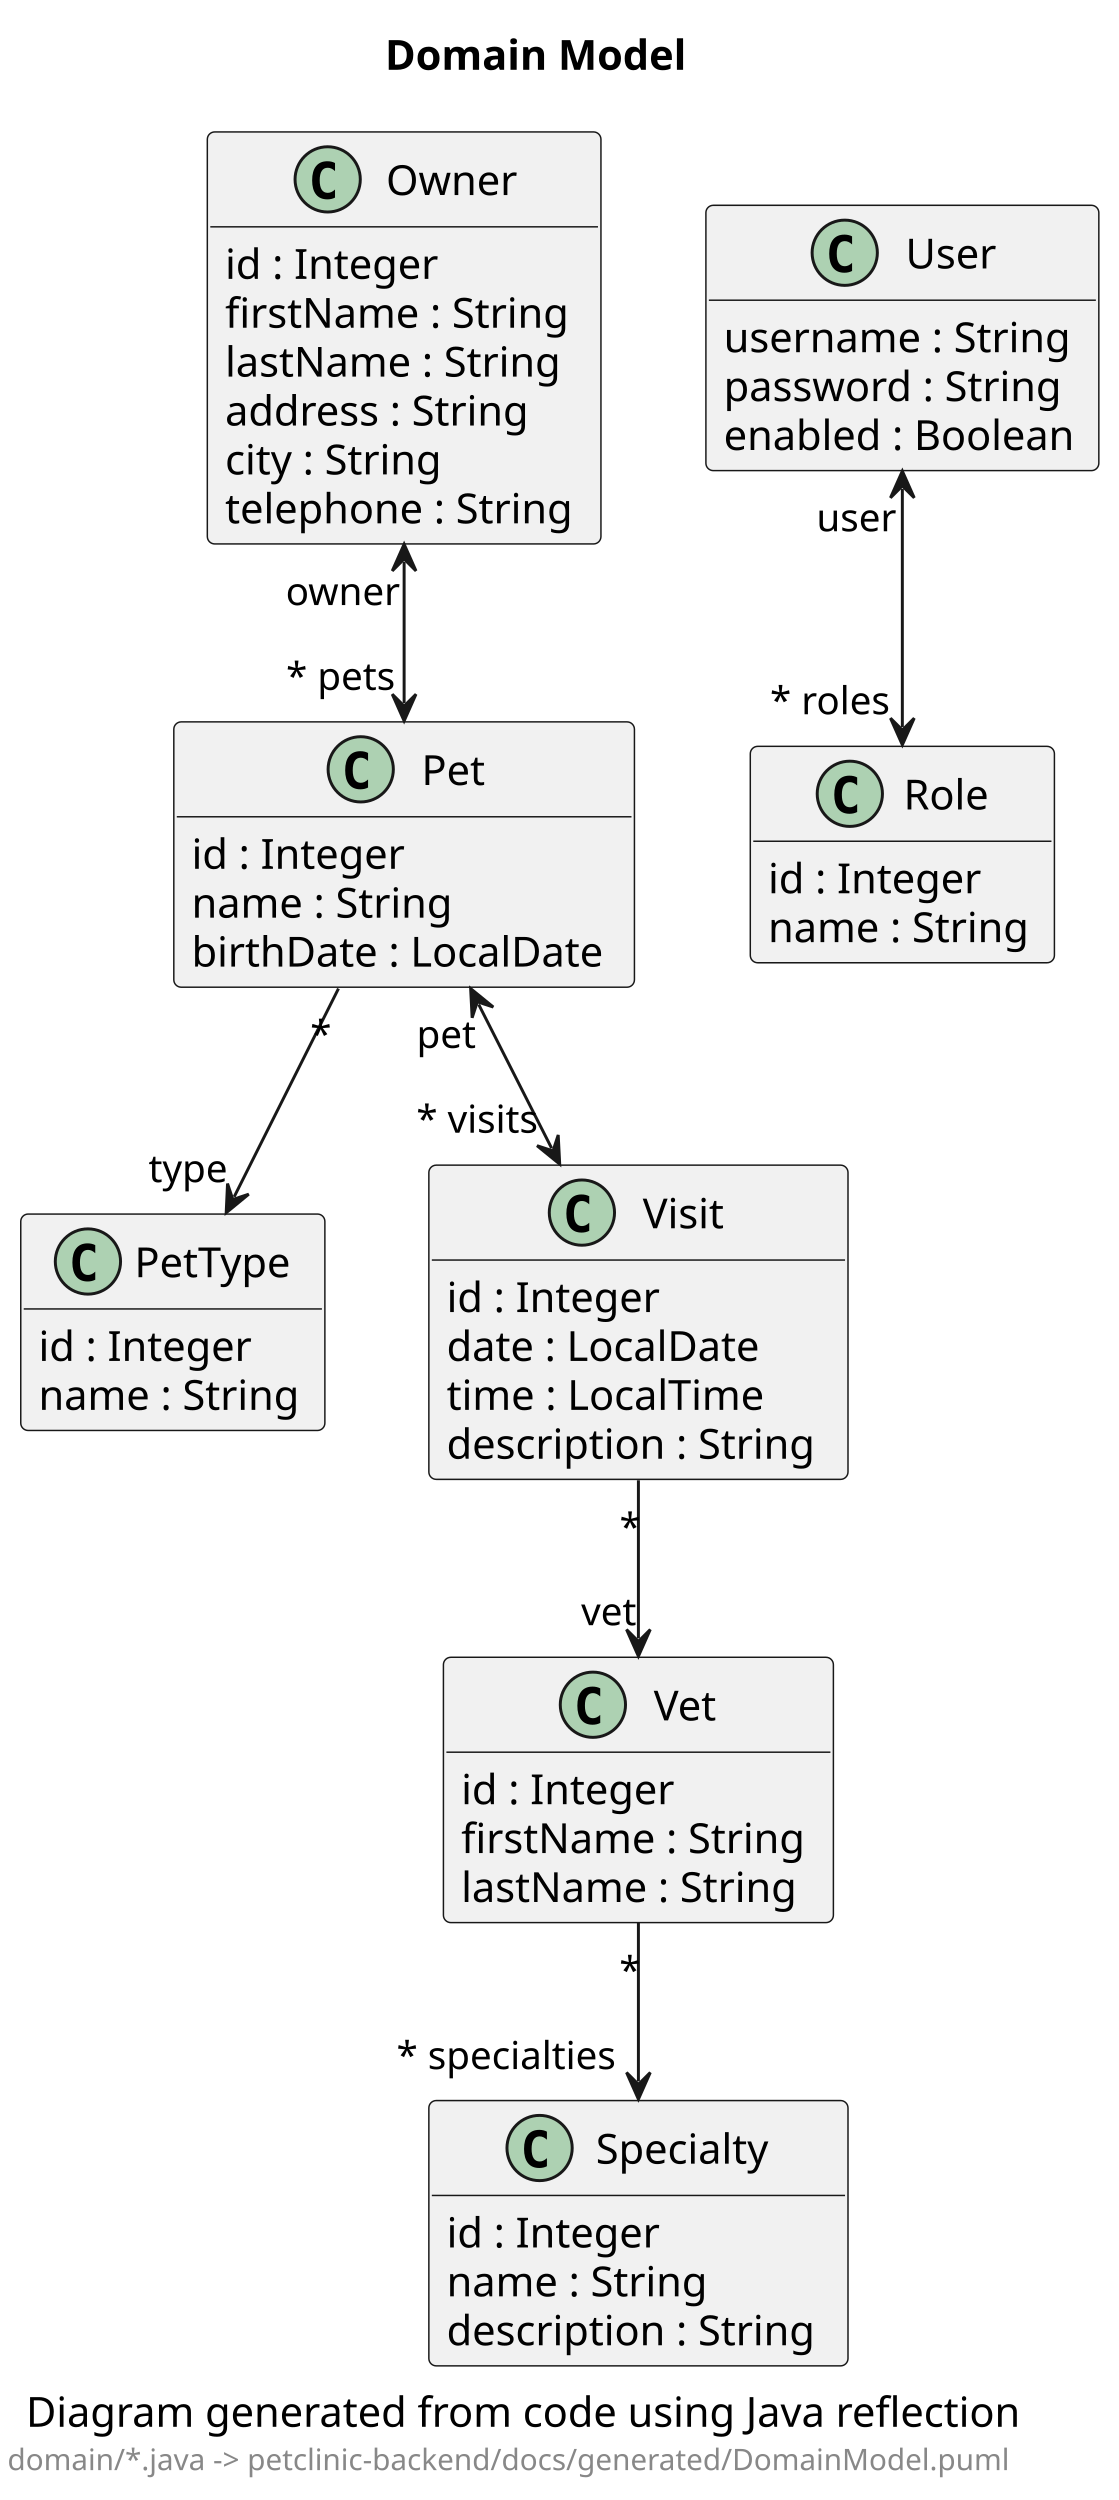
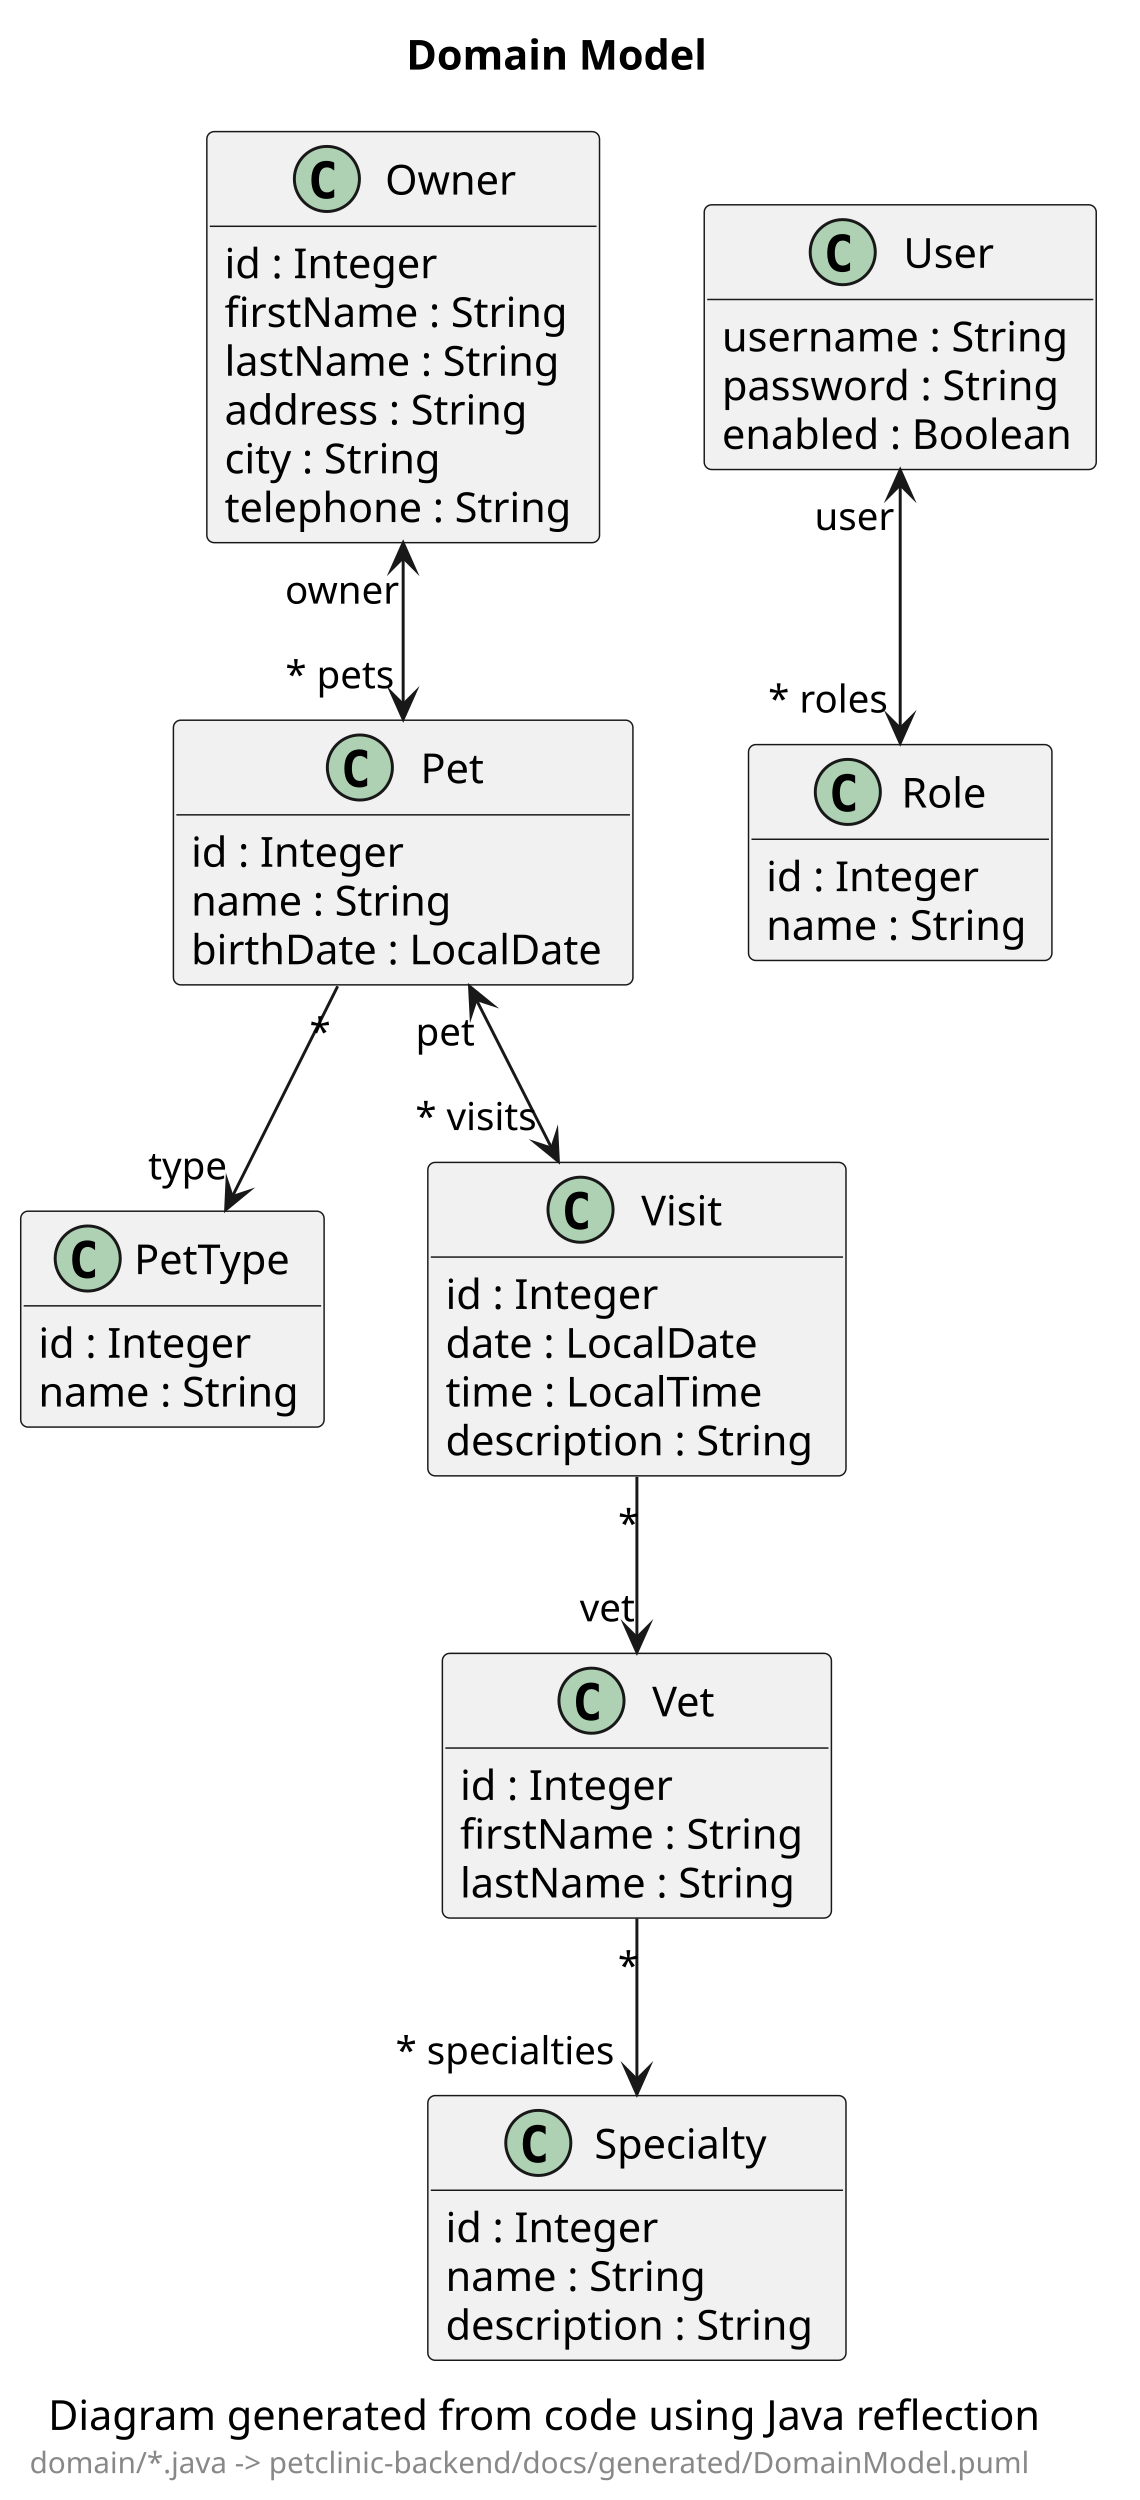
- <svg xmlns="http://www.w3.org/2000/svg" xmlns:xlink="http://www.w3.org/1999/xlink" contentStyleType="text/css" data-diagram-type="CLASS" height="843px" preserveAspectRatio="none" style="width:377px;height:843px;background:#FFFFFF;" version="1.1" viewBox="0 0 377 843" width="377px" zoomAndPan="magnify">
+ <svg xmlns="http://www.w3.org/2000/svg" xmlns:xlink="http://www.w3.org/1999/xlink" version="1.1" data-diagram-type="CLASS" style="width:385px;height:845px;background:#FFFFFF;" width="385px" height="845px" viewBox="0 0 385 845" zoomAndPan="magnify" preserveAspectRatio="none" contentStyleType="text/css">
  <defs />
-   <g>
+   <g font-family="sans-serif" lengthAdjust="spacing">
    <g class="title" data-source-line="2">
-       <text fill="#000000" font-family="sans-serif" font-size="14" font-weight="bold" lengthAdjust="spacing" textLength="103.893" x="129.817" y="23.535">Domain Model</text>
+       <text x="137.317" y="23.535" fill="#000" font-size="14" textLength="103.893" font-weight="700">Domain Model</text>
    </g>
-     <g class="entity" data-qualified-name="Owner" data-source-line="11" id="ent0002">
-       <a href="src://petclinic-backend/src/main/java/victor/training/petclinic/domain/Owner.java:28" target="_top" title="Click to open in editor" xlink:actuate="onRequest" xlink:href="src://petclinic-backend/src/main/java/victor/training/petclinic/domain/Owner.java:28" xlink:show="new" xlink:title="Click to open in editor" xlink:type="simple">
-         <rect fill="#F1F1F1" height="138.93" rx="2.5" ry="2.5" style="stroke:#181818;stroke-width:0.5;" width="132.73" x="69.91" y="44.488" />
-         <ellipse cx="110.492" cy="60.488" fill="#ADD1B2" rx="11" ry="11" style="stroke:#181818;stroke-width:1;" />
-         <path d="M112.966,66.631 Q112.384,66.93 111.745,67.08 Q111.106,67.229 110.4,67.229 Q107.894,67.229 106.574,65.577 Q105.254,63.925 105.254,60.804 Q105.254,57.675 106.574,56.023 Q107.894,54.371 110.4,54.371 Q111.106,54.371 111.754,54.52 Q112.401,54.67 112.966,54.969 L112.966,57.691 Q112.335,57.11 111.741,56.841 Q111.148,56.571 110.517,56.571 Q109.172,56.571 108.487,57.638 Q107.802,58.704 107.802,60.804 Q107.802,62.896 108.487,63.963 Q109.172,65.029 110.517,65.029 Q111.148,65.029 111.741,64.76 Q112.335,64.49 112.966,63.909 Z " fill="#000000" />
-         <text fill="#000000" font-family="sans-serif" font-size="14" lengthAdjust="spacing" textLength="43.88" x="130.177" y="65.779">Owner</text>
-         <line style="stroke:#181818;stroke-width:0.5;" x1="70.91" x2="201.639" y1="76.488" y2="76.488" />
-         <text fill="#000000" font-family="sans-serif" font-size="14" lengthAdjust="spacing" textLength="74.163" x="75.91" y="94.023">id : Integer</text>
-         <text fill="#000000" font-family="sans-serif" font-size="14" lengthAdjust="spacing" textLength="119.499" x="75.91" y="110.512">firstName : String</text>
-         <text fill="#000000" font-family="sans-serif" font-size="14" lengthAdjust="spacing" textLength="116.355" x="75.91" y="127">lastName : String</text>
-         <text fill="#000000" font-family="sans-serif" font-size="14" lengthAdjust="spacing" textLength="106.415" x="75.91" y="143.488">address : String</text>
-         <text fill="#000000" font-family="sans-serif" font-size="14" lengthAdjust="spacing" textLength="77.027" x="75.91" y="159.977">city : String</text>
-         <text fill="#000000" font-family="sans-serif" font-size="14" lengthAdjust="spacing" textLength="120.73" x="75.91" y="176.465">telephone : String</text>
+     <g class="entity" data-qualified-name="Owner" id="ent0001" data-source-line="11">
+       <a target="_top" href="src://petclinic-backend/src/main/java/victor/training/petclinic/domain/Owner.java:28" xlink:href="src://petclinic-backend/src/main/java/victor/training/petclinic/domain/Owner.java:28" xlink:type="simple" xlink:actuate="onRequest" xlink:show="new" title="Click to open in editor" xlink:title="Click to open in editor">
+         <rect x="69.91" y="44.488" width="132.729" height="138.93" fill="#F1F1F1" style="stroke:#181818;stroke-width:0.5;" rx="2.5" ry="2.5" />
+         <ellipse cx="110.492" cy="60.488" rx="11" ry="11" fill="#ADD1B2" style="stroke:#181818;stroke-width:1;" />
+         <path d="M112.965,66.631 Q112.384,66.93 111.745,67.08 Q111.106,67.229 110.401,67.229 Q107.894,67.229 106.574,65.577 Q105.254,63.925 105.254,60.804 Q105.254,57.675 106.574,56.023 Q107.894,54.371 110.401,54.371 Q111.106,54.371 111.754,54.521 Q112.401,54.67 112.965,54.969 L112.965,57.691 Q112.335,57.11 111.741,56.841 Q111.148,56.571 110.517,56.571 Q109.172,56.571 108.487,57.637 Q107.802,58.704 107.802,60.804 Q107.802,62.896 108.487,63.963 Q109.172,65.029 110.517,65.029 Q111.148,65.029 111.741,64.76 Q112.335,64.49 112.965,63.909 Z " fill="#000" />
+         <text x="130.177" y="65.779" fill="#000" font-size="14" textLength="43.88">Owner</text>
+         <line x1="70.91" y1="76.488" x2="201.639" y2="76.488" style="stroke:#181818;stroke-width:0.5;" />
+         <text x="75.91" y="94.023" fill="#000" font-size="14" textLength="74.163">id : Integer</text>
+         <text x="75.91" y="110.512" fill="#000" font-size="14" textLength="119.499">firstName : String</text>
+         <text x="75.91" y="127" fill="#000" font-size="14" textLength="116.354">lastName : String</text>
+         <text x="75.91" y="143.488" fill="#000" font-size="14" textLength="106.415">address : String</text>
+         <text x="75.91" y="159.977" fill="#000" font-size="14" textLength="77.027">city : String</text>
+         <text x="75.91" y="176.465" fill="#000" font-size="14" textLength="120.729">telephone : String</text>
      </a>
    </g>
-     <g class="entity" data-qualified-name="Pet" data-source-line="19" id="ent0003">
-       <a href="src://petclinic-backend/src/main/java/victor/training/petclinic/domain/Pet.java:29" target="_top" title="Click to open in editor" xlink:actuate="onRequest" xlink:href="src://petclinic-backend/src/main/java/victor/training/petclinic/domain/Pet.java:29" xlink:show="new" xlink:title="Click to open in editor" xlink:type="simple">
-         <rect fill="#F1F1F1" height="89.465" rx="2.5" ry="2.5" style="stroke:#181818;stroke-width:0.5;" width="155.322" x="58.61" y="243.418" />
-         <ellipse cx="121.634" cy="259.418" fill="#ADD1B2" rx="11" ry="11" style="stroke:#181818;stroke-width:1;" />
-         <path d="M124.107,265.561 Q123.526,265.86 122.887,266.01 Q122.248,266.159 121.542,266.159 Q119.035,266.159 117.716,264.507 Q116.396,262.855 116.396,259.734 Q116.396,256.605 117.716,254.953 Q119.035,253.301 121.542,253.301 Q122.248,253.301 122.895,253.451 Q123.543,253.6 124.107,253.899 L124.107,256.621 Q123.476,256.04 122.883,255.771 Q122.289,255.501 121.658,255.501 Q120.314,255.501 119.629,256.567 Q118.944,257.634 118.944,259.734 Q118.944,261.826 119.629,262.893 Q120.314,263.959 121.658,263.959 Q122.289,263.959 122.883,263.69 Q123.476,263.42 124.107,262.839 Z " fill="#000000" />
-         <text fill="#000000" font-family="sans-serif" font-size="14" lengthAdjust="spacing" textLength="20.774" x="142.134" y="264.709">Pet</text>
-         <line style="stroke:#181818;stroke-width:0.5;" x1="59.61" x2="212.932" y1="275.418" y2="275.418" />
-         <text fill="#000000" font-family="sans-serif" font-size="14" lengthAdjust="spacing" textLength="74.163" x="64.61" y="292.953">id : Integer</text>
-         <text fill="#000000" font-family="sans-serif" font-size="14" lengthAdjust="spacing" textLength="90.549" x="64.61" y="309.442">name : String</text>
-         <text fill="#000000" font-family="sans-serif" font-size="14" lengthAdjust="spacing" textLength="143.322" x="64.61" y="325.93">birthDate : LocalDate</text>
+     <g class="entity" data-qualified-name="Pet" id="ent0002" data-source-line="19">
+       <a target="_top" href="src://petclinic-backend/src/main/java/victor/training/petclinic/domain/Pet.java:29" xlink:href="src://petclinic-backend/src/main/java/victor/training/petclinic/domain/Pet.java:29" xlink:type="simple" xlink:actuate="onRequest" xlink:show="new" title="Click to open in editor" xlink:title="Click to open in editor">
+         <rect x="58.61" y="243.418" width="155.322" height="89.465" fill="#F1F1F1" style="stroke:#181818;stroke-width:0.5;" rx="2.5" ry="2.5" />
+         <ellipse cx="121.634" cy="259.418" rx="11" ry="11" fill="#ADD1B2" style="stroke:#181818;stroke-width:1;" />
+         <path d="M124.107,265.561 Q123.526,265.86 122.887,266.01 Q122.248,266.159 121.542,266.159 Q119.035,266.159 117.715,264.507 Q116.396,262.855 116.396,259.734 Q116.396,256.605 117.715,254.953 Q119.035,253.301 121.542,253.301 Q122.248,253.301 122.895,253.451 Q123.543,253.6 124.107,253.899 L124.107,256.621 Q123.476,256.04 122.883,255.771 Q122.289,255.501 121.658,255.501 Q120.314,255.501 119.629,256.567 Q118.944,257.634 118.944,259.734 Q118.944,261.826 119.629,262.893 Q120.314,263.959 121.658,263.959 Q122.289,263.959 122.883,263.69 Q123.476,263.42 124.107,262.839 Z " fill="#000" />
+         <text x="142.134" y="264.709" fill="#000" font-size="14" textLength="20.774">Pet</text>
+         <line x1="59.61" y1="275.418" x2="212.932" y2="275.418" style="stroke:#181818;stroke-width:0.5;" />
+         <text x="64.61" y="292.953" fill="#000" font-size="14" textLength="74.163">id : Integer</text>
+         <text x="64.61" y="309.442" fill="#000" font-size="14" textLength="90.549">name : String</text>
+         <text x="64.61" y="325.93" fill="#000" font-size="14" textLength="143.322">birthDate : LocalDate</text>
      </a>
    </g>
-     <g class="entity" data-qualified-name="PetType" data-source-line="24" id="ent0004">
-       <a href="src://petclinic-backend/src/main/java/victor/training/petclinic/domain/PetType.java:8" target="_top" title="Click to open in editor" xlink:actuate="onRequest" xlink:href="src://petclinic-backend/src/main/java/victor/training/petclinic/domain/PetType.java:8" xlink:show="new" xlink:title="Click to open in editor" xlink:type="simple">
-         <rect fill="#F1F1F1" height="72.977" rx="2.5" ry="2.5" style="stroke:#181818;stroke-width:0.5;" width="102.549" x="7" y="409.378" />
-         <ellipse cx="29.648" cy="425.378" fill="#ADD1B2" rx="11" ry="11" style="stroke:#181818;stroke-width:1;" />
-         <path d="M32.121,431.521 Q31.54,431.82 30.901,431.97 Q30.262,432.119 29.556,432.119 Q27.05,432.119 25.73,430.467 Q24.41,428.815 24.41,425.694 Q24.41,422.565 25.73,420.913 Q27.05,419.261 29.556,419.261 Q30.262,419.261 30.91,419.411 Q31.557,419.56 32.121,419.859 L32.121,422.581 Q31.491,422 30.897,421.731 Q30.303,421.461 29.673,421.461 Q28.328,421.461 27.643,422.527 Q26.958,423.594 26.958,425.694 Q26.958,427.786 27.643,428.853 Q28.328,429.919 29.673,429.919 Q30.303,429.919 30.897,429.649 Q31.491,429.38 32.121,428.799 Z " fill="#000000" />
-         <text fill="#000000" font-family="sans-serif" font-size="14" lengthAdjust="spacing" textLength="53.553" x="45.348" y="430.669">PetType</text>
-         <line style="stroke:#181818;stroke-width:0.5;" x1="8" x2="108.549" y1="441.378" y2="441.378" />
-         <text fill="#000000" font-family="sans-serif" font-size="14" lengthAdjust="spacing" textLength="74.163" x="13" y="458.913">id : Integer</text>
-         <text fill="#000000" font-family="sans-serif" font-size="14" lengthAdjust="spacing" textLength="90.549" x="13" y="475.402">name : String</text>
+     <g class="entity" data-qualified-name="PetType" id="ent0003" data-source-line="24">
+       <a target="_top" href="src://petclinic-backend/src/main/java/victor/training/petclinic/domain/PetType.java:8" xlink:href="src://petclinic-backend/src/main/java/victor/training/petclinic/domain/PetType.java:8" xlink:type="simple" xlink:actuate="onRequest" xlink:show="new" title="Click to open in editor" xlink:title="Click to open in editor">
+         <rect x="7" y="409.378" width="102.549" height="72.977" fill="#F1F1F1" style="stroke:#181818;stroke-width:0.5;" rx="2.5" ry="2.5" />
+         <ellipse cx="29.648" cy="425.378" rx="11" ry="11" fill="#ADD1B2" style="stroke:#181818;stroke-width:1;" />
+         <path d="M32.121,431.521 Q31.54,431.82 30.901,431.97 Q30.262,432.119 29.556,432.119 Q27.05,432.119 25.73,430.467 Q24.41,428.815 24.41,425.694 Q24.41,422.565 25.73,420.913 Q27.05,419.261 29.556,419.261 Q30.262,419.261 30.909,419.411 Q31.557,419.56 32.121,419.859 L32.121,422.581 Q31.491,422 30.897,421.731 Q30.304,421.461 29.673,421.461 Q28.328,421.461 27.643,422.527 Q26.958,423.594 26.958,425.694 Q26.958,427.786 27.643,428.853 Q28.328,429.919 29.673,429.919 Q30.304,429.919 30.897,429.65 Q31.491,429.38 32.121,428.799 Z " fill="#000" />
+         <text x="45.348" y="430.669" fill="#000" font-size="14" textLength="53.553">PetType</text>
+         <line x1="8" y1="441.378" x2="108.549" y2="441.378" style="stroke:#181818;stroke-width:0.5;" />
+         <text x="13" y="458.913" fill="#000" font-size="14" textLength="74.163">id : Integer</text>
+         <text x="13" y="475.402" fill="#000" font-size="14" textLength="90.549">name : String</text>
      </a>
    </g>
-     <g class="entity" data-qualified-name="Role" data-source-line="28" id="ent0005">
-       <a href="src://petclinic-backend/src/main/java/victor/training/petclinic/domain/Role.java:8" target="_top" title="Click to open in editor" xlink:actuate="onRequest" xlink:href="src://petclinic-backend/src/main/java/victor/training/petclinic/domain/Role.java:8" xlink:show="new" xlink:title="Click to open in editor" xlink:type="simple">
-         <rect fill="#F1F1F1" height="72.977" rx="2.5" ry="2.5" style="stroke:#181818;stroke-width:0.5;" width="102.549" x="253" y="251.668" />
-         <ellipse cx="286.562" cy="267.668" fill="#ADD1B2" rx="11" ry="11" style="stroke:#181818;stroke-width:1;" />
-         <path d="M289.036,273.811 Q288.455,274.11 287.815,274.26 Q287.176,274.409 286.471,274.409 Q283.964,274.409 282.644,272.757 Q281.324,271.105 281.324,267.984 Q281.324,264.855 282.644,263.203 Q283.964,261.551 286.471,261.551 Q287.176,261.551 287.824,261.7 Q288.471,261.85 289.036,262.149 L289.036,264.871 Q288.405,264.29 287.811,264.021 Q287.218,263.751 286.587,263.751 Q285.242,263.751 284.557,264.817 Q283.873,265.884 283.873,267.984 Q283.873,270.076 284.557,271.143 Q285.242,272.209 286.587,272.209 Q287.218,272.209 287.811,271.94 Q288.405,271.67 289.036,271.089 Z " fill="#000000" />
-         <text fill="#000000" font-family="sans-serif" font-size="14" lengthAdjust="spacing" textLength="29.299" x="304.688" y="272.959">Role</text>
-         <line style="stroke:#181818;stroke-width:0.5;" x1="254" x2="354.549" y1="283.668" y2="283.668" />
-         <text fill="#000000" font-family="sans-serif" font-size="14" lengthAdjust="spacing" textLength="74.163" x="259" y="301.203">id : Integer</text>
-         <text fill="#000000" font-family="sans-serif" font-size="14" lengthAdjust="spacing" textLength="90.549" x="259" y="317.692">name : String</text>
+     <g class="entity" data-qualified-name="Role" id="ent0004" data-source-line="28">
+       <a target="_top" href="src://petclinic-backend/src/main/java/victor/training/petclinic/domain/Role.java:8" xlink:href="src://petclinic-backend/src/main/java/victor/training/petclinic/domain/Role.java:8" xlink:type="simple" xlink:actuate="onRequest" xlink:show="new" title="Click to open in editor" xlink:title="Click to open in editor">
+         <rect x="253" y="251.668" width="102.549" height="72.977" fill="#F1F1F1" style="stroke:#181818;stroke-width:0.5;" rx="2.5" ry="2.5" />
+         <ellipse cx="286.563" cy="267.668" rx="11" ry="11" fill="#ADD1B2" style="stroke:#181818;stroke-width:1;" />
+         <path d="M289.036,273.811 Q288.455,274.11 287.815,274.26 Q287.176,274.409 286.471,274.409 Q283.964,274.409 282.644,272.757 Q281.324,271.105 281.324,267.984 Q281.324,264.855 282.644,263.203 Q283.964,261.551 286.471,261.551 Q287.176,261.551 287.824,261.701 Q288.471,261.85 289.036,262.149 L289.036,264.871 Q288.405,264.29 287.811,264.021 Q287.218,263.751 286.587,263.751 Q285.242,263.751 284.557,264.817 Q283.873,265.884 283.873,267.984 Q283.873,270.076 284.557,271.143 Q285.242,272.209 286.587,272.209 Q287.218,272.209 287.811,271.94 Q288.405,271.67 289.036,271.089 Z " fill="#000" />
+         <text x="304.688" y="272.959" fill="#000" font-size="14" textLength="29.299">Role</text>
+         <line x1="254" y1="283.668" x2="354.549" y2="283.668" style="stroke:#181818;stroke-width:0.5;" />
+         <text x="259" y="301.203" fill="#000" font-size="14" textLength="74.163">id : Integer</text>
+         <text x="259" y="317.692" fill="#000" font-size="14" textLength="90.549">name : String</text>
      </a>
    </g>
-     <g class="entity" data-qualified-name="Specialty" data-source-line="32" id="ent0006">
-       <a href="src://petclinic-backend/src/main/java/victor/training/petclinic/domain/Specialty.java:7" target="_top" title="Click to open in editor" xlink:actuate="onRequest" xlink:href="src://petclinic-backend/src/main/java/victor/training/petclinic/domain/Specialty.java:7" xlink:show="new" xlink:title="Click to open in editor" xlink:type="simple">
-         <rect fill="#F1F1F1" height="89.465" rx="2.5" ry="2.5" style="stroke:#181818;stroke-width:0.5;" width="141.336" x="144.61" y="708.308" />
-         <ellipse cx="181.947" cy="724.308" fill="#ADD1B2" rx="11" ry="11" style="stroke:#181818;stroke-width:1;" />
-         <path d="M184.42,730.451 Q183.839,730.75 183.2,730.9 Q182.561,731.049 181.855,731.049 Q179.348,731.049 178.029,729.397 Q176.709,727.745 176.709,724.624 Q176.709,721.495 178.029,719.843 Q179.348,718.191 181.855,718.191 Q182.561,718.191 183.208,718.341 Q183.856,718.49 184.42,718.789 L184.42,721.511 Q183.789,720.93 183.196,720.661 Q182.602,720.391 181.971,720.391 Q180.627,720.391 179.942,721.457 Q179.257,722.524 179.257,724.624 Q179.257,726.716 179.942,727.783 Q180.627,728.849 181.971,728.849 Q182.602,728.849 183.196,728.58 Q183.789,728.31 184.42,727.729 Z " fill="#000000" />
-         <text fill="#000000" font-family="sans-serif" font-size="14" lengthAdjust="spacing" textLength="59.698" x="200.911" y="729.599">Specialty</text>
-         <line style="stroke:#181818;stroke-width:0.5;" x1="145.61" x2="284.946" y1="740.308" y2="740.308" />
-         <text fill="#000000" font-family="sans-serif" font-size="14" lengthAdjust="spacing" textLength="74.163" x="150.61" y="757.843">id : Integer</text>
-         <text fill="#000000" font-family="sans-serif" font-size="14" lengthAdjust="spacing" textLength="90.549" x="150.61" y="774.332">name : String</text>
-         <text fill="#000000" font-family="sans-serif" font-size="14" lengthAdjust="spacing" textLength="129.336" x="150.61" y="790.82">description : String</text>
+     <g class="entity" data-qualified-name="Specialty" id="ent0005" data-source-line="32">
+       <a target="_top" href="src://petclinic-backend/src/main/java/victor/training/petclinic/domain/Specialty.java:7" xlink:href="src://petclinic-backend/src/main/java/victor/training/petclinic/domain/Specialty.java:7" xlink:type="simple" xlink:actuate="onRequest" xlink:show="new" title="Click to open in editor" xlink:title="Click to open in editor">
+         <rect x="144.61" y="708.308" width="141.336" height="89.465" fill="#F1F1F1" style="stroke:#181818;stroke-width:0.5;" rx="2.5" ry="2.5" />
+         <ellipse cx="181.947" cy="724.308" rx="11" ry="11" fill="#ADD1B2" style="stroke:#181818;stroke-width:1;" />
+         <path d="M184.42,730.451 Q183.839,730.75 183.2,730.9 Q182.561,731.049 181.855,731.049 Q179.348,731.049 178.029,729.397 Q176.709,727.745 176.709,724.624 Q176.709,721.495 178.029,719.843 Q179.348,718.191 181.855,718.191 Q182.561,718.191 183.208,718.341 Q183.856,718.49 184.42,718.789 L184.42,721.511 Q183.789,720.93 183.196,720.661 Q182.602,720.391 181.971,720.391 Q180.627,720.391 179.942,721.457 Q179.257,722.524 179.257,724.624 Q179.257,726.716 179.942,727.783 Q180.627,728.849 181.971,728.849 Q182.602,728.849 183.196,728.58 Q183.789,728.31 184.42,727.729 Z " fill="#000" />
+         <text x="200.911" y="729.599" fill="#000" font-size="14" textLength="59.698">Specialty</text>
+         <line x1="145.61" y1="740.308" x2="284.946" y2="740.308" style="stroke:#181818;stroke-width:0.5;" />
+         <text x="150.61" y="757.843" fill="#000" font-size="14" textLength="74.163">id : Integer</text>
+         <text x="150.61" y="774.332" fill="#000" font-size="14" textLength="90.549">name : String</text>
+         <text x="150.61" y="790.82" fill="#000" font-size="14" textLength="129.336">description : String</text>
      </a>
    </g>
-     <g class="entity" data-qualified-name="User" data-source-line="37" id="ent0007">
-       <a href="src://petclinic-backend/src/main/java/victor/training/petclinic/domain/User.java:11" target="_top" title="Click to open in editor" xlink:actuate="onRequest" xlink:href="src://petclinic-backend/src/main/java/victor/training/petclinic/domain/User.java:11" xlink:show="new" xlink:title="Click to open in editor" xlink:type="simple">
-         <rect fill="#F1F1F1" height="89.465" rx="2.5" ry="2.5" style="stroke:#181818;stroke-width:0.5;" width="132.497" x="238.03" y="69.228" />
-         <ellipse cx="284.846" cy="85.228" fill="#ADD1B2" rx="11" ry="11" style="stroke:#181818;stroke-width:1;" />
-         <path d="M287.319,91.371 Q286.738,91.67 286.099,91.82 Q285.46,91.969 284.754,91.969 Q282.247,91.969 280.928,90.317 Q279.608,88.665 279.608,85.544 Q279.608,82.415 280.928,80.763 Q282.247,79.111 284.754,79.111 Q285.46,79.111 286.107,79.26 Q286.755,79.41 287.319,79.709 L287.319,82.431 Q286.688,81.85 286.095,81.581 Q285.501,81.311 284.87,81.311 Q283.526,81.311 282.841,82.377 Q282.156,83.444 282.156,85.544 Q282.156,87.636 282.841,88.703 Q283.526,89.769 284.87,89.769 Q285.501,89.769 286.095,89.499 Q286.688,89.23 287.319,88.649 Z " fill="#000000" />
-         <text fill="#000000" font-family="sans-serif" font-size="14" lengthAdjust="spacing" textLength="30.365" x="305.346" y="90.519">User</text>
-         <line style="stroke:#181818;stroke-width:0.5;" x1="239.03" x2="369.527" y1="101.228" y2="101.228" />
-         <text fill="#000000" font-family="sans-serif" font-size="14" lengthAdjust="spacing" textLength="119.902" x="244.03" y="118.763">username : String</text>
-         <text fill="#000000" font-family="sans-serif" font-size="14" lengthAdjust="spacing" textLength="118.002" x="244.03" y="135.252">password : String</text>
-         <text fill="#000000" font-family="sans-serif" font-size="14" lengthAdjust="spacing" textLength="120.497" x="244.03" y="151.74">enabled : Boolean</text>
+     <g class="entity" data-qualified-name="User" id="ent0006" data-source-line="37">
+       <a target="_top" href="src://petclinic-backend/src/main/java/victor/training/petclinic/domain/User.java:11" xlink:href="src://petclinic-backend/src/main/java/victor/training/petclinic/domain/User.java:11" xlink:type="simple" xlink:actuate="onRequest" xlink:show="new" title="Click to open in editor" xlink:title="Click to open in editor">
+         <rect x="238.03" y="69.228" width="132.497" height="89.465" fill="#F1F1F1" style="stroke:#181818;stroke-width:0.5;" rx="2.5" ry="2.5" />
+         <ellipse cx="284.846" cy="85.228" rx="11" ry="11" fill="#ADD1B2" style="stroke:#181818;stroke-width:1;" />
+         <path d="M287.319,91.371 Q286.738,91.67 286.099,91.82 Q285.46,91.969 284.754,91.969 Q282.247,91.969 280.927,90.317 Q279.608,88.665 279.608,85.544 Q279.608,82.415 280.927,80.763 Q282.247,79.111 284.754,79.111 Q285.46,79.111 286.107,79.261 Q286.755,79.41 287.319,79.709 L287.319,82.431 Q286.688,81.85 286.095,81.581 Q285.501,81.311 284.87,81.311 Q283.526,81.311 282.841,82.377 Q282.156,83.444 282.156,85.544 Q282.156,87.636 282.841,88.703 Q283.526,89.769 284.87,89.769 Q285.501,89.769 286.095,89.5 Q286.688,89.23 287.319,88.649 Z " fill="#000" />
+         <text x="305.346" y="90.519" fill="#000" font-size="14" textLength="30.365">User</text>
+         <line x1="239.03" y1="101.228" x2="369.527" y2="101.228" style="stroke:#181818;stroke-width:0.5;" />
+         <text x="244.03" y="118.763" fill="#000" font-size="14" textLength="119.902">username : String</text>
+         <text x="244.03" y="135.252" fill="#000" font-size="14" textLength="118.002">password : String</text>
+         <text x="244.03" y="151.74" fill="#000" font-size="14" textLength="120.497">enabled : Boolean</text>
      </a>
    </g>
-     <g class="entity" data-qualified-name="Vet" data-source-line="42" id="ent0008">
-       <a href="src://petclinic-backend/src/main/java/victor/training/petclinic/domain/Vet.java:11" target="_top" title="Click to open in editor" xlink:actuate="onRequest" xlink:href="src://petclinic-backend/src/main/java/victor/training/petclinic/domain/Vet.java:11" xlink:show="new" xlink:title="Click to open in editor" xlink:type="simple">
-         <rect fill="#F1F1F1" height="89.465" rx="2.5" ry="2.5" style="stroke:#181818;stroke-width:0.5;" width="131.499" x="149.52" y="558.838" />
-         <ellipse cx="199.925" cy="574.838" fill="#ADD1B2" rx="11" ry="11" style="stroke:#181818;stroke-width:1;" />
-         <path d="M202.398,580.981 Q201.817,581.28 201.178,581.43 Q200.539,581.579 199.833,581.579 Q197.326,581.579 196.006,579.927 Q194.686,578.275 194.686,575.154 Q194.686,572.025 196.006,570.373 Q197.326,568.721 199.833,568.721 Q200.539,568.721 201.186,568.87 Q201.833,569.02 202.398,569.319 L202.398,572.041 Q201.767,571.46 201.174,571.191 Q200.58,570.921 199.949,570.921 Q198.605,570.921 197.92,571.987 Q197.235,573.054 197.235,575.154 Q197.235,577.246 197.92,578.313 Q198.605,579.379 199.949,579.379 Q200.58,579.379 201.174,579.11 Q201.767,578.84 202.398,578.259 Z " fill="#000000" />
-         <text fill="#000000" font-family="sans-serif" font-size="14" lengthAdjust="spacing" textLength="22.189" x="220.425" y="580.129">Vet</text>
-         <line style="stroke:#181818;stroke-width:0.5;" x1="150.52" x2="280.019" y1="590.838" y2="590.838" />
-         <text fill="#000000" font-family="sans-serif" font-size="14" lengthAdjust="spacing" textLength="74.163" x="155.52" y="608.373">id : Integer</text>
-         <text fill="#000000" font-family="sans-serif" font-size="14" lengthAdjust="spacing" textLength="119.499" x="155.52" y="624.862">firstName : String</text>
-         <text fill="#000000" font-family="sans-serif" font-size="14" lengthAdjust="spacing" textLength="116.355" x="155.52" y="641.35">lastName : String</text>
+     <g class="entity" data-qualified-name="Vet" id="ent0007" data-source-line="42">
+       <a target="_top" href="src://petclinic-backend/src/main/java/victor/training/petclinic/domain/Vet.java:11" xlink:href="src://petclinic-backend/src/main/java/victor/training/petclinic/domain/Vet.java:11" xlink:type="simple" xlink:actuate="onRequest" xlink:show="new" title="Click to open in editor" xlink:title="Click to open in editor">
+         <rect x="149.52" y="558.838" width="131.499" height="89.465" fill="#F1F1F1" style="stroke:#181818;stroke-width:0.5;" rx="2.5" ry="2.5" />
+         <ellipse cx="199.925" cy="574.838" rx="11" ry="11" fill="#ADD1B2" style="stroke:#181818;stroke-width:1;" />
+         <path d="M202.398,580.981 Q201.817,581.28 201.178,581.43 Q200.539,581.579 199.833,581.579 Q197.326,581.579 196.006,579.927 Q194.687,578.275 194.687,575.154 Q194.687,572.025 196.006,570.373 Q197.326,568.721 199.833,568.721 Q200.539,568.721 201.186,568.871 Q201.833,569.02 202.398,569.319 L202.398,572.041 Q201.767,571.46 201.174,571.191 Q200.58,570.921 199.949,570.921 Q198.604,570.921 197.92,571.987 Q197.235,573.054 197.235,575.154 Q197.235,577.246 197.92,578.313 Q198.604,579.379 199.949,579.379 Q200.58,579.379 201.174,579.11 Q201.767,578.84 202.398,578.259 Z " fill="#000" />
+         <text x="220.425" y="580.129" fill="#000" font-size="14" textLength="22.189">Vet</text>
+         <line x1="150.52" y1="590.838" x2="280.019" y2="590.838" style="stroke:#181818;stroke-width:0.5;" />
+         <text x="155.52" y="608.373" fill="#000" font-size="14" textLength="74.163">id : Integer</text>
+         <text x="155.52" y="624.862" fill="#000" font-size="14" textLength="119.499">firstName : String</text>
+         <text x="155.52" y="641.35" fill="#000" font-size="14" textLength="116.354">lastName : String</text>
      </a>
    </g>
-     <g class="entity" data-qualified-name="Visit" data-source-line="47" id="ent0009">
-       <a href="src://petclinic-backend/src/main/java/victor/training/petclinic/domain/Visit.java:11" target="_top" title="Click to open in editor" xlink:actuate="onRequest" xlink:href="src://petclinic-backend/src/main/java/victor/training/petclinic/domain/Visit.java:11" xlink:show="new" xlink:title="Click to open in editor" xlink:type="simple">
-         <rect fill="#F1F1F1" height="105.953" rx="2.5" ry="2.5" style="stroke:#181818;stroke-width:0.5;" width="141.336" x="144.61" y="392.888" />
-         <ellipse cx="196.218" cy="408.888" fill="#ADD1B2" rx="11" ry="11" style="stroke:#181818;stroke-width:1;" />
-         <path d="M198.691,415.031 Q198.11,415.33 197.471,415.48 Q196.832,415.629 196.126,415.629 Q193.619,415.629 192.299,413.977 Q190.98,412.325 190.98,409.204 Q190.98,406.075 192.299,404.423 Q193.619,402.771 196.126,402.771 Q196.832,402.771 197.479,402.921 Q198.127,403.07 198.691,403.369 L198.691,406.091 Q198.06,405.51 197.467,405.241 Q196.873,404.971 196.242,404.971 Q194.898,404.971 194.213,406.038 Q193.528,407.104 193.528,409.204 Q193.528,411.296 194.213,412.363 Q194.898,413.429 196.242,413.429 Q196.873,413.429 197.467,413.159 Q198.06,412.89 198.691,412.309 Z " fill="#000000" />
-         <text fill="#000000" font-family="sans-serif" font-size="14" lengthAdjust="spacing" textLength="29.62" x="216.718" y="414.179">Visit</text>
-         <line style="stroke:#181818;stroke-width:0.5;" x1="145.61" x2="284.946" y1="424.888" y2="424.888" />
-         <text fill="#000000" font-family="sans-serif" font-size="14" lengthAdjust="spacing" textLength="74.163" x="150.61" y="442.423">id : Integer</text>
-         <text fill="#000000" font-family="sans-serif" font-size="14" lengthAdjust="spacing" textLength="109.136" x="150.61" y="458.912">date : LocalDate</text>
-         <text fill="#000000" font-family="sans-serif" font-size="14" lengthAdjust="spacing" textLength="112.226" x="150.61" y="475.4">time : LocalTime</text>
-         <text fill="#000000" font-family="sans-serif" font-size="14" lengthAdjust="spacing" textLength="129.336" x="150.61" y="491.888">description : String</text>
+     <g class="entity" data-qualified-name="Visit" id="ent0008" data-source-line="47">
+       <a target="_top" href="src://petclinic-backend/src/main/java/victor/training/petclinic/domain/Visit.java:11" xlink:href="src://petclinic-backend/src/main/java/victor/training/petclinic/domain/Visit.java:11" xlink:type="simple" xlink:actuate="onRequest" xlink:show="new" title="Click to open in editor" xlink:title="Click to open in editor">
+         <rect x="144.61" y="392.888" width="141.336" height="105.953" fill="#F1F1F1" style="stroke:#181818;stroke-width:0.5;" rx="2.5" ry="2.5" />
+         <ellipse cx="196.218" cy="408.888" rx="11" ry="11" fill="#ADD1B2" style="stroke:#181818;stroke-width:1;" />
+         <path d="M198.691,415.031 Q198.11,415.33 197.471,415.48 Q196.832,415.629 196.126,415.629 Q193.619,415.629 192.299,413.977 Q190.98,412.325 190.98,409.204 Q190.98,406.075 192.299,404.423 Q193.619,402.771 196.126,402.771 Q196.832,402.771 197.479,402.921 Q198.127,403.07 198.691,403.369 L198.691,406.091 Q198.06,405.51 197.467,405.241 Q196.873,404.971 196.242,404.971 Q194.898,404.971 194.213,406.037 Q193.528,407.104 193.528,409.204 Q193.528,411.296 194.213,412.363 Q194.898,413.429 196.242,413.429 Q196.873,413.429 197.467,413.16 Q198.06,412.89 198.691,412.309 Z " fill="#000" />
+         <text x="216.718" y="414.179" fill="#000" font-size="14" textLength="29.62">Visit</text>
+         <line x1="145.61" y1="424.888" x2="284.946" y2="424.888" style="stroke:#181818;stroke-width:0.5;" />
+         <text x="150.61" y="442.423" fill="#000" font-size="14" textLength="74.163">id : Integer</text>
+         <text x="150.61" y="458.912" fill="#000" font-size="14" textLength="109.136">date : LocalDate</text>
+         <text x="150.61" y="475.4" fill="#000" font-size="14" textLength="112.226">time : LocalTime</text>
+         <text x="150.61" y="491.888" fill="#000" font-size="14" textLength="129.336">description : String</text>
      </a>
    </g>
-     <g class="link" data-entity-1="ent0002" data-entity-2="ent0003" data-link-type="dependency" data-source-line="54" id="lnk10">
-       <path codeLine="54" d="M136.27,189.508 C136.27,209.578 136.27,218.978 136.27,237.088" fill="none" id="Owner-Pet" style="stroke:#181818;stroke-width:1;" />
-       <polygon fill="#181818" points="136.27,183.508,132.27,192.508,136.27,188.508,140.27,192.508,136.27,183.508" style="stroke:#181818;stroke-width:1;" />
-       <polygon fill="#181818" points="136.27,243.088,140.27,234.088,136.27,238.088,132.27,234.088,136.27,243.088" style="stroke:#181818;stroke-width:1;" />
-       <text fill="#000000" font-family="sans-serif" font-size="13" lengthAdjust="spacing" textLength="38.632" x="96.343" y="204.039">owner</text>
-       <text fill="#000000" font-family="sans-serif" font-size="13" lengthAdjust="spacing" textLength="37.292" x="96.459" y="232.632">* pets</text>
+     <g class="link" data-entity-1="ent0001" data-entity-2="ent0002" id="lnk9" data-source-line="54" data-link-type="dependency">
+       <path d="M136.27,188.508 C136.27,208.578 136.27,219.978 136.27,238.088" style="stroke:#181818;stroke-width:1;" fill="none" id="Owner-Pet" codeLine="54" />
+       <polygon points="136.27,183.508,132.27,192.508,136.27,188.508,140.27,192.508,136.27,183.508" fill="#181818" style="stroke:#181818;stroke-width:1;stroke-linejoin:miter;stroke-miterlimit:10;" />
+       <polygon points="136.27,243.088,140.27,234.088,136.27,238.088,132.27,234.088,136.27,243.088" fill="#181818" style="stroke:#181818;stroke-width:1;stroke-linejoin:miter;stroke-miterlimit:10;" />
+       <text x="96.343" y="204.039" fill="#000" font-size="13" textLength="38.632">owner</text>
+       <text x="96.459" y="232.632" fill="#000" font-size="13" textLength="37.292">* pets</text>
    </g>
-     <g class="link" data-entity-1="ent0003" data-entity-2="ent0004" data-link-type="dependency" data-source-line="55" id="lnk11">
-       <path codeLine="55" d="M114.13,333.358 C102.15,357.268 90.227,381.074 78.957,403.574" fill="none" id="Pet-to-PetType" style="stroke:#181818;stroke-width:1;" />
-       <polygon fill="#181818" points="76.27,408.938,83.877,402.683,78.509,404.468,76.724,399.1,76.27,408.938" style="stroke:#181818;stroke-width:1;" />
-       <text fill="#000000" font-family="sans-serif" font-size="13" lengthAdjust="spacing" textLength="6.265" x="104.613" y="353.361">*</text>
-       <text fill="#000000" font-family="sans-serif" font-size="13" lengthAdjust="spacing" textLength="27.079" x="50.078" y="398.62">type</text>
+     <g class="link" data-entity-1="ent0002" data-entity-2="ent0003" id="lnk10" data-source-line="55" data-link-type="dependency">
+       <path d="M114.13,333.358 C102.15,357.268 89.779,381.968 78.509,404.468" style="stroke:#181818;stroke-width:1;" fill="none" id="Pet-to-PetType" codeLine="55" />
+       <polygon points="76.27,408.938,83.877,402.683,78.509,404.468,76.724,399.1,76.27,408.938" fill="#181818" style="stroke:#181818;stroke-width:1;stroke-linejoin:miter;stroke-miterlimit:10;" />
+       <text x="104.613" y="353.36" fill="#000" font-size="13">*</text>
+       <text x="50.078" y="398.621" fill="#000" font-size="13" textLength="27.079">type</text>
    </g>
-     <g class="link" data-entity-1="ent0003" data-entity-2="ent0009" data-link-type="dependency" data-source-line="56" id="lnk12">
-       <path codeLine="56" d="M161.415,338.709 C170.765,357.139 176.277,367.987 186.017,387.197" fill="none" id="Pet-Visit" style="stroke:#181818;stroke-width:1;" />
-       <polygon fill="#181818" points="158.7,333.358,159.205,343.194,160.962,337.817,166.339,339.575,158.7,333.358" style="stroke:#181818;stroke-width:1;" />
-       <polygon fill="#181818" points="188.73,392.548,188.228,382.712,186.469,388.089,181.092,386.33,188.73,392.548" style="stroke:#181818;stroke-width:1;" />
-       <text fill="#000000" font-family="sans-serif" font-size="13" lengthAdjust="spacing" textLength="20.287" x="140.468" y="353.361">pet</text>
-       <text fill="#000000" font-family="sans-serif" font-size="13" lengthAdjust="spacing" textLength="42.739" x="140.39" y="381.965">* visits</text>
+     <g class="link" data-entity-1="ent0002" data-entity-2="ent0008" id="lnk11" data-source-line="56" data-link-type="dependency">
+       <path d="M160.962,337.817 C170.312,356.247 176.729,368.879 186.469,388.089" style="stroke:#181818;stroke-width:1;" fill="none" id="Pet-Visit" codeLine="56" />
+       <polygon points="158.7,333.358,159.205,343.194,160.962,337.817,166.339,339.575,158.7,333.358" fill="#181818" style="stroke:#181818;stroke-width:1;stroke-linejoin:miter;stroke-miterlimit:10;" />
+       <polygon points="188.73,392.548,188.228,382.712,186.469,388.089,181.092,386.33,188.73,392.548" fill="#181818" style="stroke:#181818;stroke-width:1;stroke-linejoin:miter;stroke-miterlimit:10;" />
+       <text x="140.468" y="353.36" fill="#000" font-size="13" textLength="20.287">pet</text>
+       <text x="140.39" y="381.965" fill="#000" font-size="13" textLength="42.739">* visits</text>
    </g>
-     <g class="link" data-entity-1="ent0007" data-entity-2="ent0005" data-link-type="dependency" data-source-line="57" id="lnk13">
-       <path codeLine="57" d="M304.27,164.858 C304.27,193.448 304.27,218.298 304.27,245.168" fill="none" id="User-Role" style="stroke:#181818;stroke-width:1;" />
-       <polygon fill="#181818" points="304.27,158.858,300.27,167.858,304.27,163.858,308.27,167.858,304.27,158.858" style="stroke:#181818;stroke-width:1;" />
-       <polygon fill="#181818" points="304.27,251.168,308.27,242.168,304.27,246.168,300.27,242.168,304.27,251.168" style="stroke:#181818;stroke-width:1;" />
-       <text fill="#000000" font-family="sans-serif" font-size="13" lengthAdjust="spacing" textLength="27.257" x="275.305" y="179.145">user</text>
-       <text fill="#000000" font-family="sans-serif" font-size="13" lengthAdjust="spacing" textLength="41.31" x="259.645" y="240.84">* roles</text>
+     <g class="link" data-entity-1="ent0006" data-entity-2="ent0004" id="lnk12" data-source-line="57" data-link-type="dependency">
+       <path d="M304.27,163.858 C304.27,192.448 304.27,219.298 304.27,246.168" style="stroke:#181818;stroke-width:1;" fill="none" id="User-Role" codeLine="57" />
+       <polygon points="304.27,158.858,300.27,167.858,304.27,163.858,308.27,167.858,304.27,158.858" fill="#181818" style="stroke:#181818;stroke-width:1;stroke-linejoin:miter;stroke-miterlimit:10;" />
+       <polygon points="304.27,251.168,308.27,242.168,304.27,246.168,300.27,242.168,304.27,251.168" fill="#181818" style="stroke:#181818;stroke-width:1;stroke-linejoin:miter;stroke-miterlimit:10;" />
+       <text x="275.305" y="179.145" fill="#000" font-size="13" textLength="27.257">user</text>
+       <text x="259.645" y="240.84" fill="#000" font-size="13" textLength="41.311">* roles</text>
    </g>
-     <g class="link" data-entity-1="ent0008" data-entity-2="ent0006" data-link-type="dependency" data-source-line="58" id="lnk14">
-       <path codeLine="58" d="M215.27,648.418 C215.27,667.178 215.27,683.048 215.27,701.848" fill="none" id="Vet-to-Specialty" style="stroke:#181818;stroke-width:1;" />
-       <polygon fill="#181818" points="215.27,707.848,219.27,698.848,215.27,702.848,211.27,698.848,215.27,707.848" style="stroke:#181818;stroke-width:1;" />
-       <text fill="#000000" font-family="sans-serif" font-size="13" lengthAdjust="spacing" textLength="6.265" x="208.831" y="669.026">*</text>
-       <text fill="#000000" font-family="sans-serif" font-size="13" lengthAdjust="spacing" textLength="76.273" x="133.708" y="697.7">* specialties</text>
+     <g class="link" data-entity-1="ent0007" data-entity-2="ent0005" id="lnk13" data-source-line="58" data-link-type="dependency">
+       <path d="M215.27,648.418 C215.27,667.178 215.27,684.048 215.27,702.848" style="stroke:#181818;stroke-width:1;" fill="none" id="Vet-to-Specialty" codeLine="58" />
+       <polygon points="215.27,707.848,219.27,698.848,215.27,702.848,211.27,698.848,215.27,707.848" fill="#181818" style="stroke:#181818;stroke-width:1;stroke-linejoin:miter;stroke-miterlimit:10;" />
+       <text x="208.831" y="669.026" fill="#000" font-size="13">*</text>
+       <text x="133.708" y="697.7" fill="#000" font-size="13" textLength="76.273">* specialties</text>
    </g>
-     <g class="link" data-entity-1="ent0009" data-entity-2="ent0008" data-link-type="dependency" data-source-line="59" id="lnk15">
-       <path codeLine="59" d="M215.27,499.148 C215.27,518.408 215.27,534.018 215.27,552.478" fill="none" id="Visit-to-Vet" style="stroke:#181818;stroke-width:1;" />
-       <polygon fill="#181818" points="215.27,558.478,219.27,549.478,215.27,553.478,211.27,549.478,215.27,558.478" style="stroke:#181818;stroke-width:1;" />
-       <text fill="#000000" font-family="sans-serif" font-size="13" lengthAdjust="spacing" textLength="6.265" x="208.902" y="519.524">*</text>
-       <text fill="#000000" font-family="sans-serif" font-size="13" lengthAdjust="spacing" textLength="18.834" x="195.956" y="548.017">vet</text>
+     <g class="link" data-entity-1="ent0008" data-entity-2="ent0007" id="lnk14" data-source-line="59" data-link-type="dependency">
+       <path d="M215.27,499.148 C215.27,518.408 215.27,535.018 215.27,553.478" style="stroke:#181818;stroke-width:1;" fill="none" id="Visit-to-Vet" codeLine="59" />
+       <polygon points="215.27,558.478,219.27,549.478,215.27,553.478,211.27,549.478,215.27,558.478" fill="#181818" style="stroke:#181818;stroke-width:1;stroke-linejoin:miter;stroke-miterlimit:10;" />
+       <text x="208.902" y="519.524" fill="#000" font-size="13">*</text>
+       <text x="195.956" y="548.017" fill="#000" font-size="13" textLength="18.833">vet</text>
    </g>
    <g class="caption" data-source-line="3">
-       <text fill="#000000" font-family="sans-serif" font-size="14" lengthAdjust="spacing" textLength="345.974" x="8.777" y="818.308">Diagram generated from code using Java reflection</text>
+       <text x="16.277" y="821.308" fill="#000" font-size="14" textLength="345.974">Diagram generated from code using Java reflection</text>
    </g>
    <g class="footer" data-source-line="4">
-       <text fill="#888888" font-family="sans-serif" font-size="10" lengthAdjust="spacing" textLength="358.496" x="2.515" y="832.929">domain/*.java -&gt; petclinic-backend/docs/generated/DomainModel.puml</text>
+       <text x="10.015" y="835.929" fill="#888" font-size="10" textLength="358.496">domain/*.java -&gt; petclinic-backend/docs/generated/DomainModel.puml</text>
    </g>
  </g>
</svg>
